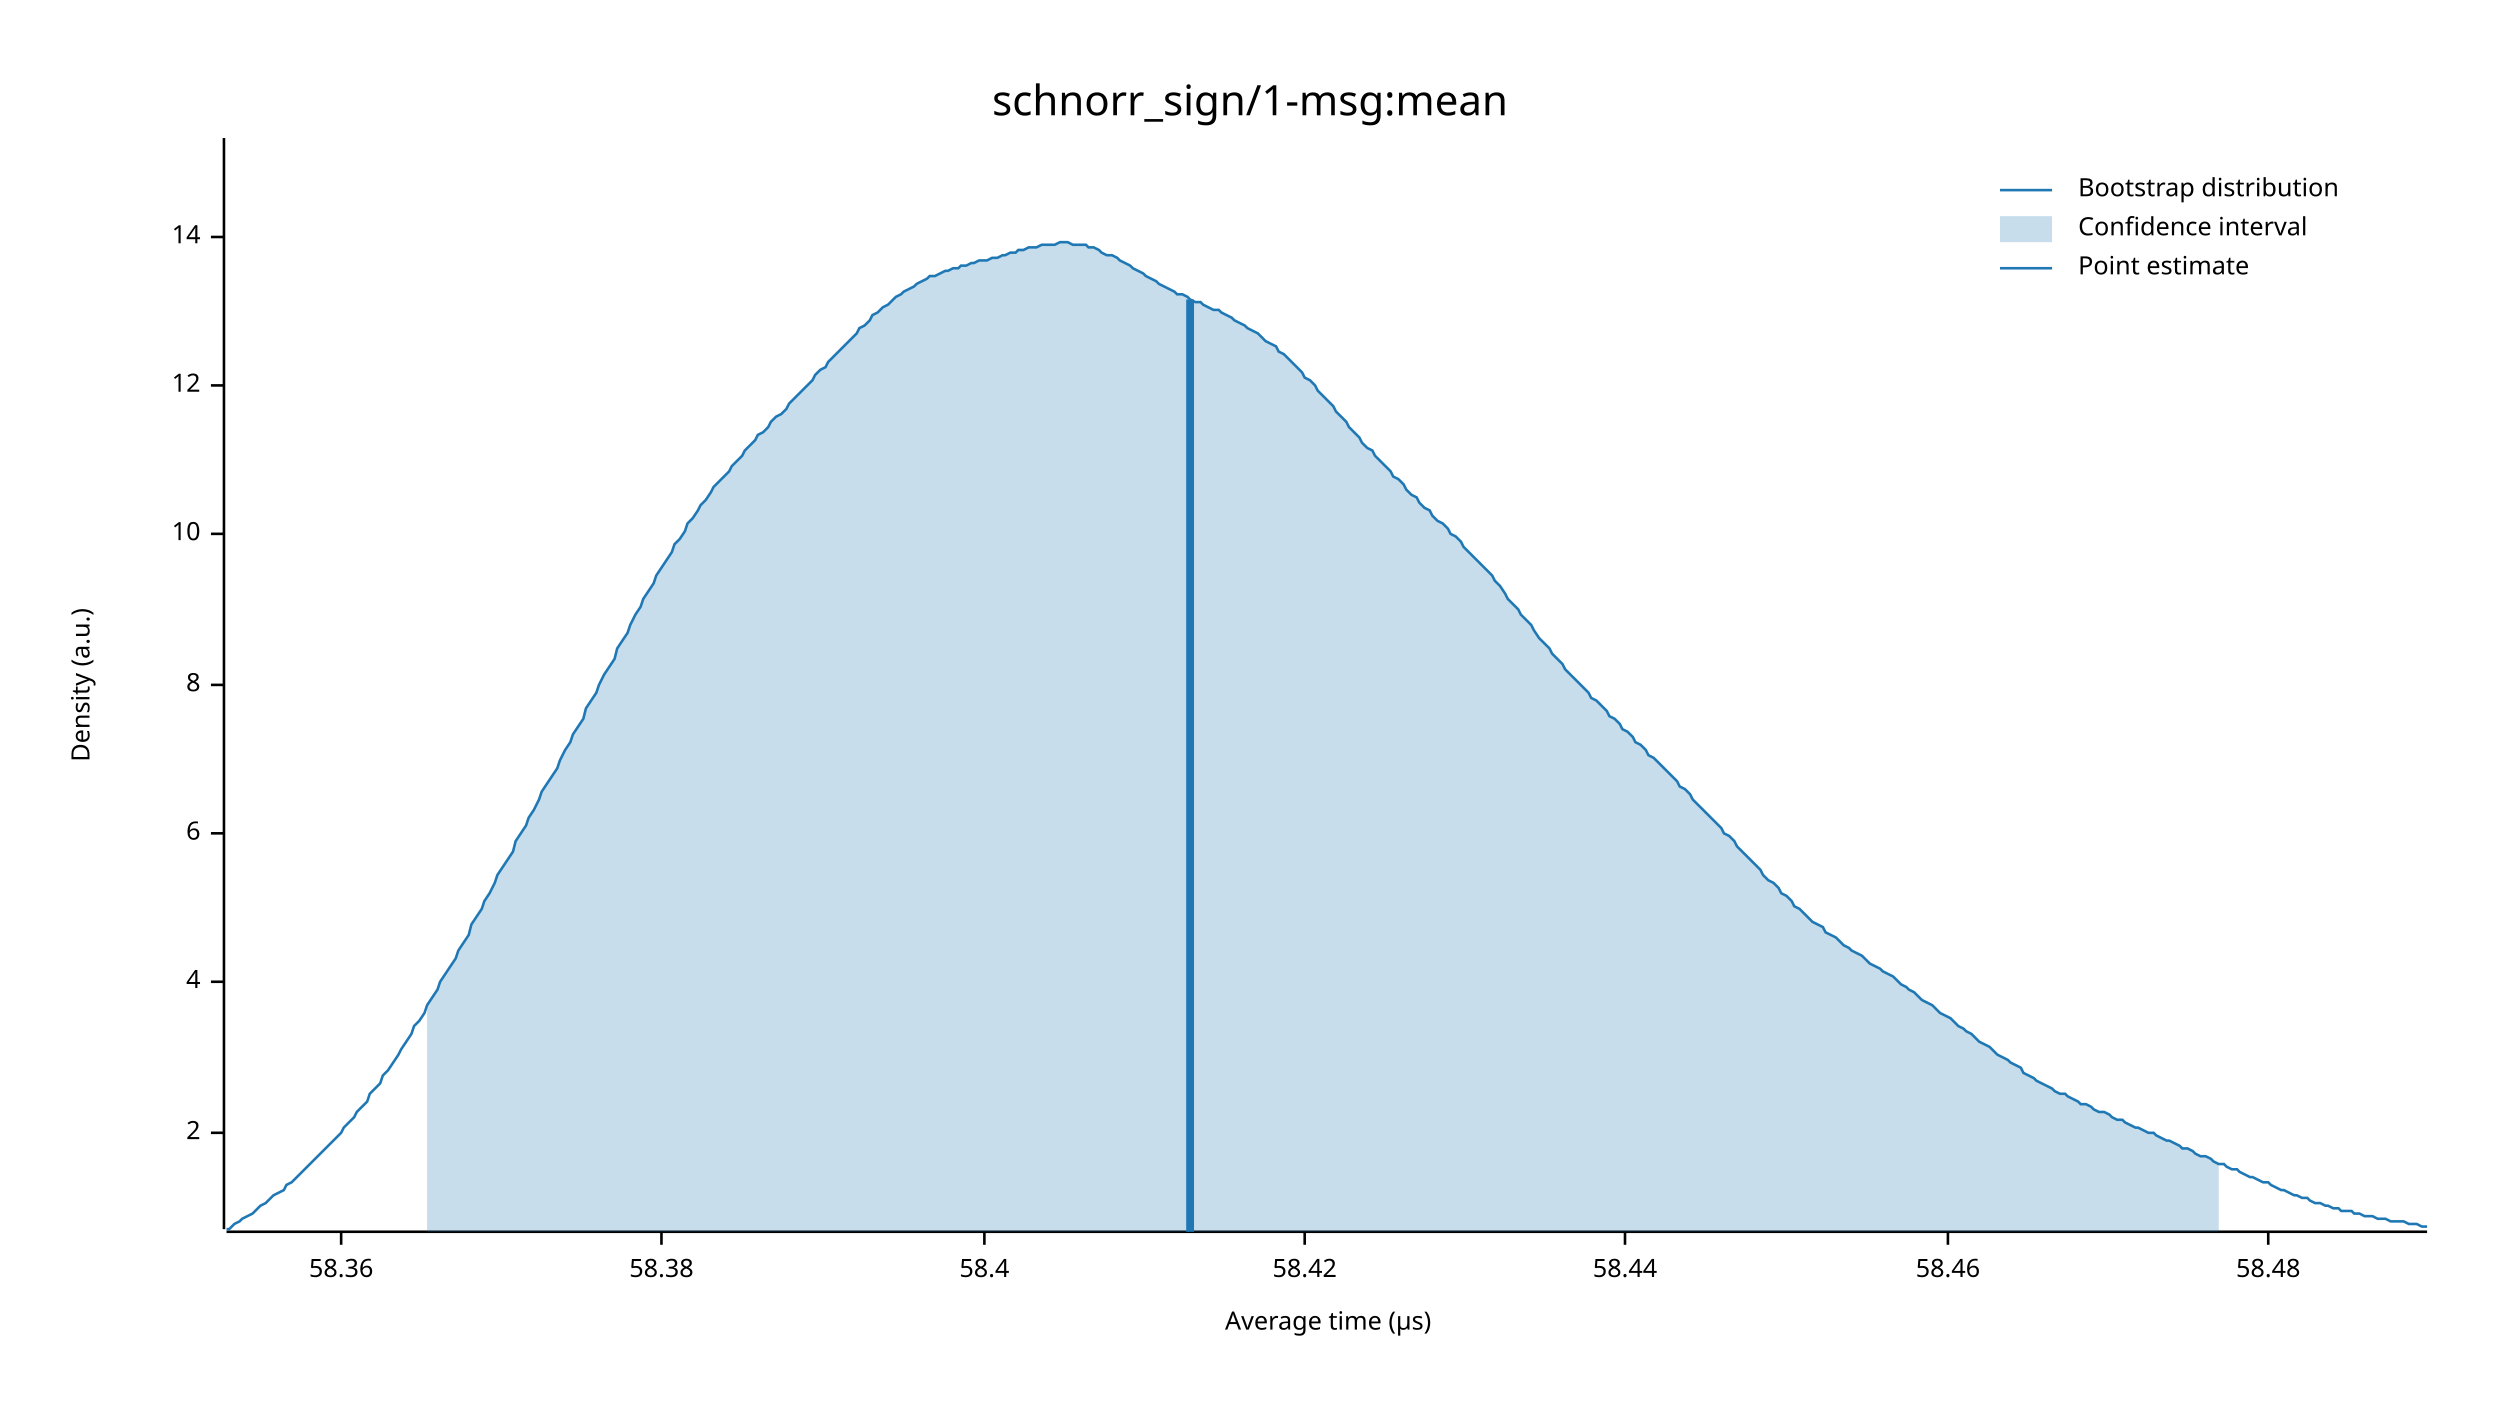
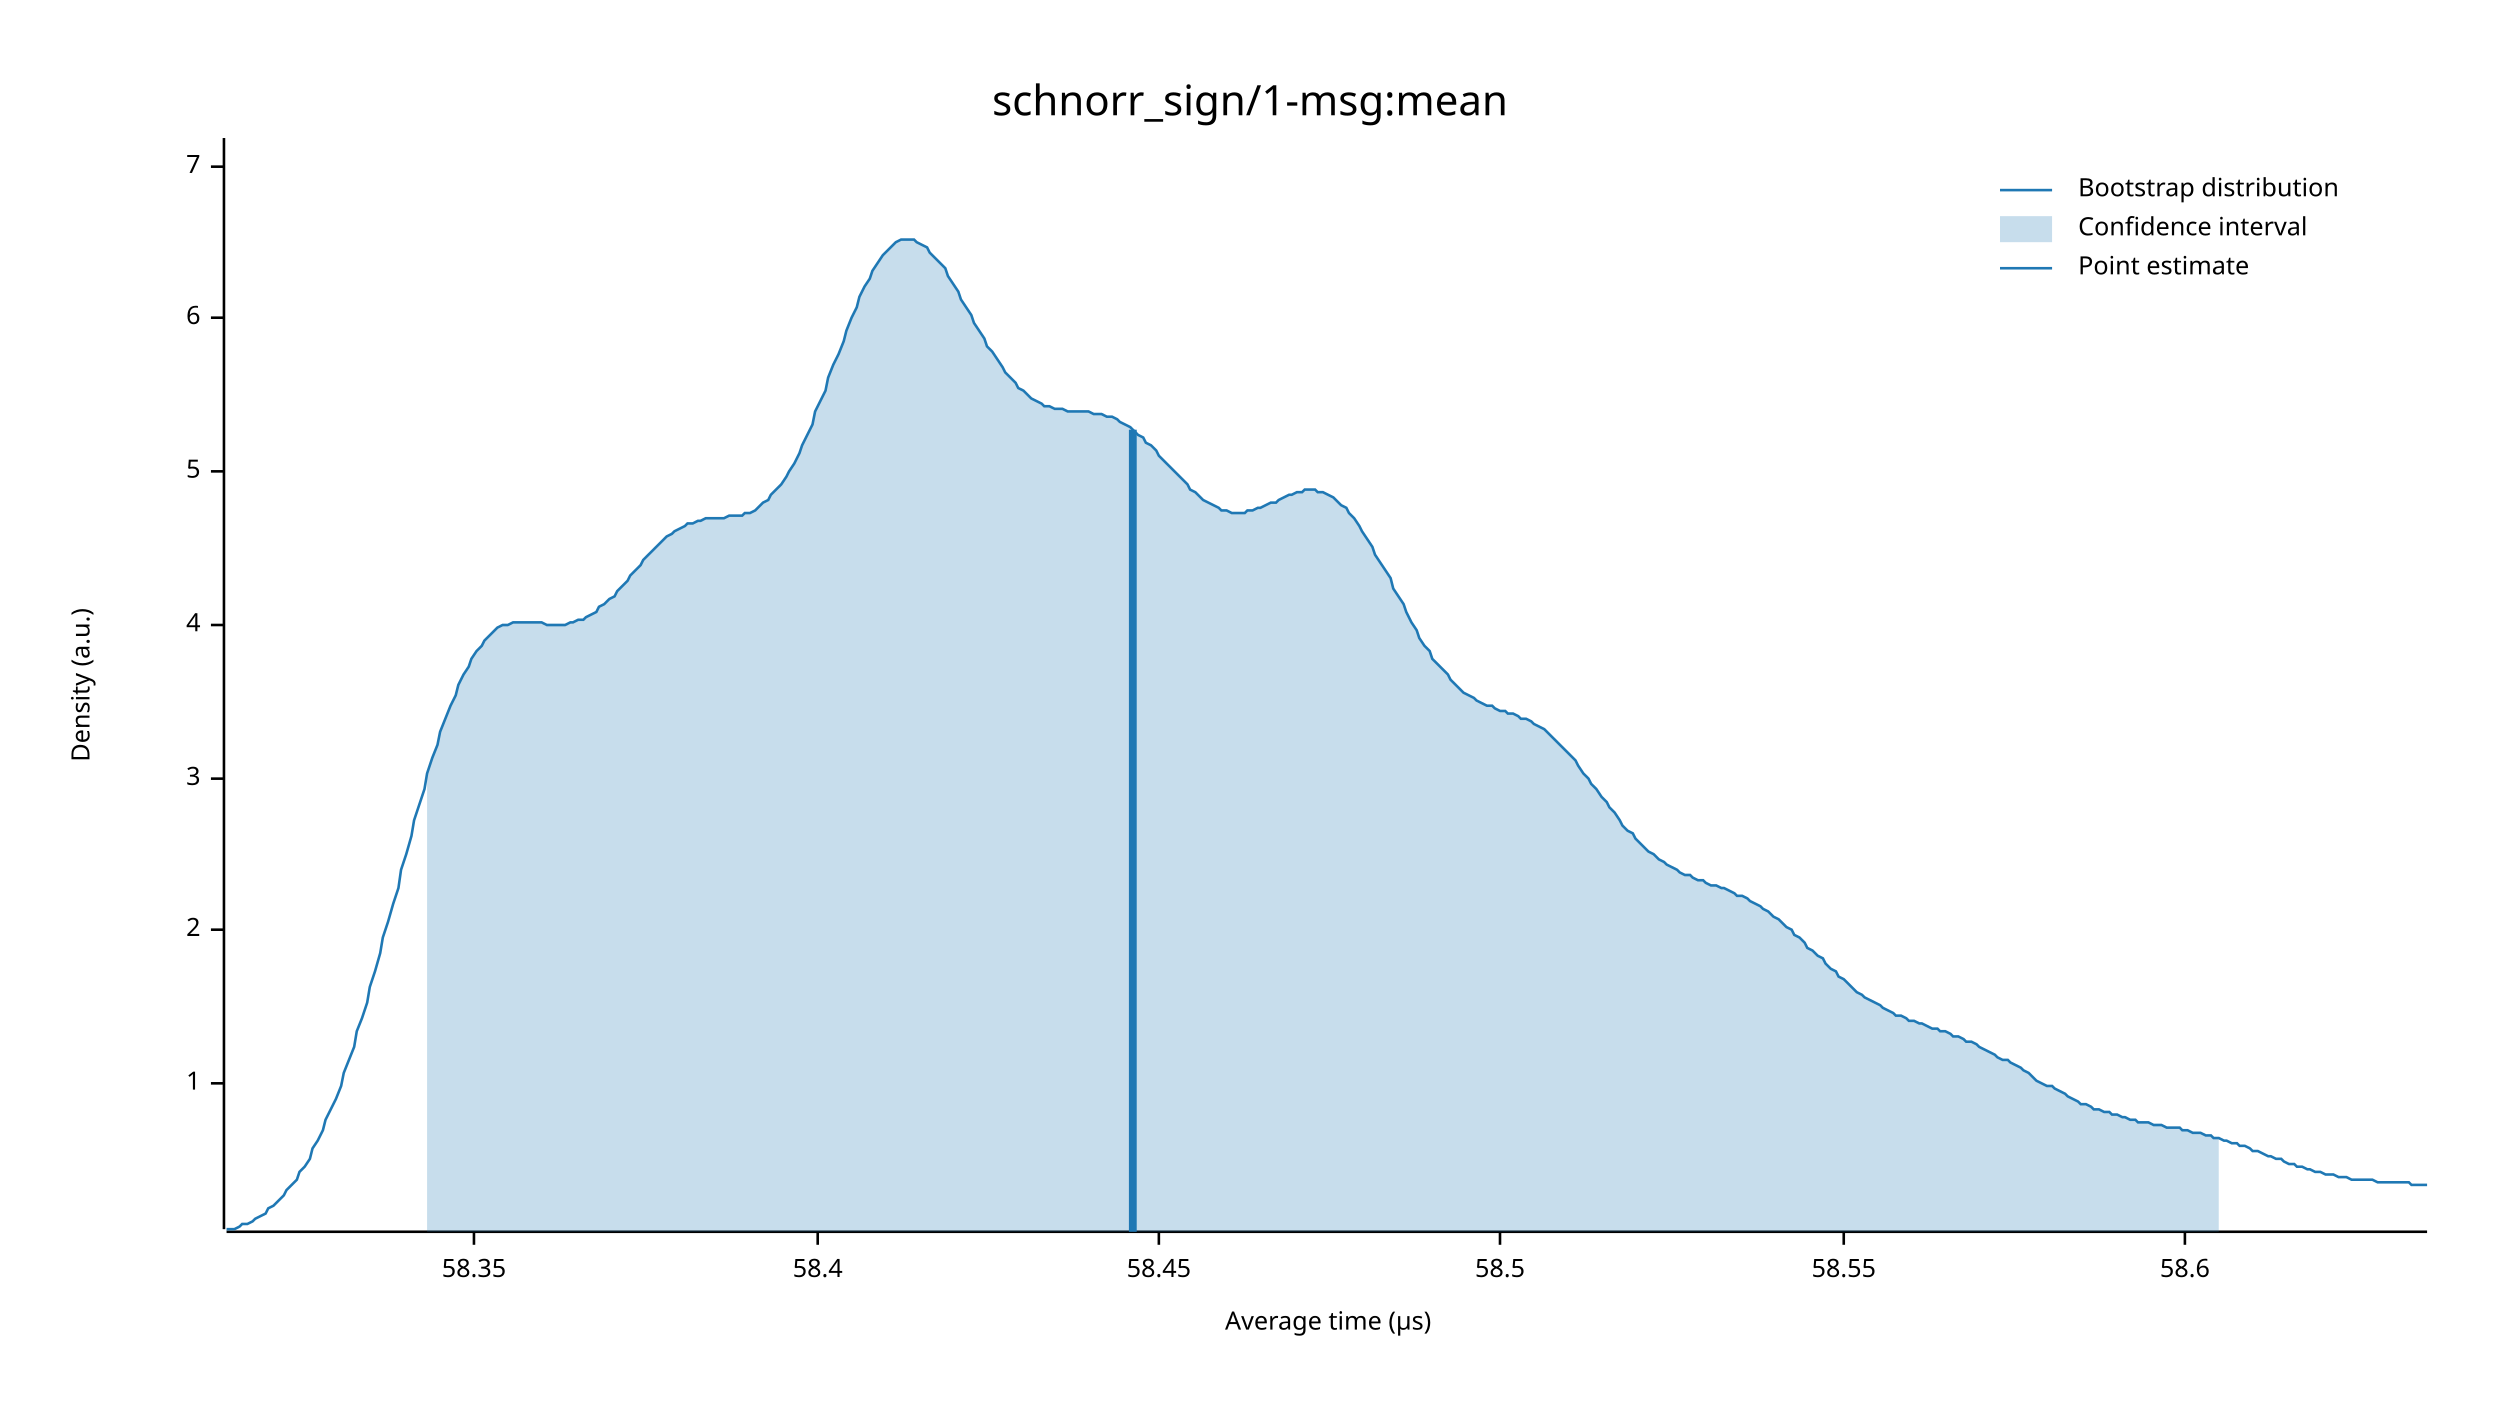
<svg xmlns="http://www.w3.org/2000/svg" width="960" height="540" viewBox="0 0 960 540">
  <text x="480" y="32" dy="0.76em" text-anchor="middle" font-family="sans-serif" font-size="16.129" opacity="1" fill="#000000">
schnorr_sign/1-msg:mean
</text>
  <text x="27" y="263" dy="0.76em" text-anchor="middle" font-family="sans-serif" font-size="9.677" opacity="1" fill="#000000" transform="rotate(270, 27, 263)">
Density (a.u.)
</text>
  <text x="510" y="513" dy="-0.5ex" text-anchor="middle" font-family="sans-serif" font-size="9.677" opacity="1" fill="#000000">
Average time (µs)
</text>
  <polyline fill="none" opacity="1" stroke="#000000" stroke-width="1" points="86,53 86,472 " />
-   <text x="77" y="435" dy="0.5ex" text-anchor="end" font-family="sans-serif" font-size="9.677" opacity="1" fill="#000000">
+   <text x="77" y="416" dy="0.5ex" text-anchor="end" font-family="sans-serif" font-size="9.677" opacity="1" fill="#000000">
+ 1
+ </text>
+   <polyline fill="none" opacity="1" stroke="#000000" stroke-width="1" points="81,416 86,416 " />
+   <text x="77" y="357" dy="0.5ex" text-anchor="end" font-family="sans-serif" font-size="9.677" opacity="1" fill="#000000">
2
</text>
-   <polyline fill="none" opacity="1" stroke="#000000" stroke-width="1" points="81,435 86,435 " />
-   <text x="77" y="377" dy="0.5ex" text-anchor="end" font-family="sans-serif" font-size="9.677" opacity="1" fill="#000000">
+   <polyline fill="none" opacity="1" stroke="#000000" stroke-width="1" points="81,357 86,357 " />
+   <text x="77" y="299" dy="0.5ex" text-anchor="end" font-family="sans-serif" font-size="9.677" opacity="1" fill="#000000">
+ 3
+ </text>
+   <polyline fill="none" opacity="1" stroke="#000000" stroke-width="1" points="81,299 86,299 " />
+   <text x="77" y="240" dy="0.5ex" text-anchor="end" font-family="sans-serif" font-size="9.677" opacity="1" fill="#000000">
4
</text>
-   <polyline fill="none" opacity="1" stroke="#000000" stroke-width="1" points="81,377 86,377 " />
-   <text x="77" y="320" dy="0.5ex" text-anchor="end" font-family="sans-serif" font-size="9.677" opacity="1" fill="#000000">
+   <polyline fill="none" opacity="1" stroke="#000000" stroke-width="1" points="81,240 86,240 " />
+   <text x="77" y="181" dy="0.5ex" text-anchor="end" font-family="sans-serif" font-size="9.677" opacity="1" fill="#000000">
+ 5
+ </text>
+   <polyline fill="none" opacity="1" stroke="#000000" stroke-width="1" points="81,181 86,181 " />
+   <text x="77" y="122" dy="0.5ex" text-anchor="end" font-family="sans-serif" font-size="9.677" opacity="1" fill="#000000">
6
</text>
-   <polyline fill="none" opacity="1" stroke="#000000" stroke-width="1" points="81,320 86,320 " />
-   <text x="77" y="263" dy="0.5ex" text-anchor="end" font-family="sans-serif" font-size="9.677" opacity="1" fill="#000000">
- 8
+   <polyline fill="none" opacity="1" stroke="#000000" stroke-width="1" points="81,122 86,122 " />
+   <text x="77" y="64" dy="0.5ex" text-anchor="end" font-family="sans-serif" font-size="9.677" opacity="1" fill="#000000">
+ 7
</text>
-   <polyline fill="none" opacity="1" stroke="#000000" stroke-width="1" points="81,263 86,263 " />
-   <text x="77" y="205" dy="0.5ex" text-anchor="end" font-family="sans-serif" font-size="9.677" opacity="1" fill="#000000">
- 10
+   <polyline fill="none" opacity="1" stroke="#000000" stroke-width="1" points="81,64 86,64 " />
+   <polyline fill="none" opacity="1" stroke="#000000" stroke-width="1" points="87,473 932,473 " />
+   <text x="182" y="483" dy="0.76em" text-anchor="middle" font-family="sans-serif" font-size="9.677" opacity="1" fill="#000000">
+ 58.35
</text>
-   <polyline fill="none" opacity="1" stroke="#000000" stroke-width="1" points="81,205 86,205 " />
-   <text x="77" y="148" dy="0.5ex" text-anchor="end" font-family="sans-serif" font-size="9.677" opacity="1" fill="#000000">
- 12
- </text>
-   <polyline fill="none" opacity="1" stroke="#000000" stroke-width="1" points="81,148 86,148 " />
-   <text x="77" y="91" dy="0.5ex" text-anchor="end" font-family="sans-serif" font-size="9.677" opacity="1" fill="#000000">
- 14
- </text>
-   <polyline fill="none" opacity="1" stroke="#000000" stroke-width="1" points="81,91 86,91 " />
-   <polyline fill="none" opacity="1" stroke="#000000" stroke-width="1" points="87,473 932,473 " />
-   <text x="131" y="483" dy="0.76em" text-anchor="middle" font-family="sans-serif" font-size="9.677" opacity="1" fill="#000000">
- 58.36
- </text>
-   <polyline fill="none" opacity="1" stroke="#000000" stroke-width="1" points="131,473 131,478 " />
-   <text x="254" y="483" dy="0.76em" text-anchor="middle" font-family="sans-serif" font-size="9.677" opacity="1" fill="#000000">
- 58.38
- </text>
-   <polyline fill="none" opacity="1" stroke="#000000" stroke-width="1" points="254,473 254,478 " />
-   <text x="378" y="483" dy="0.76em" text-anchor="middle" font-family="sans-serif" font-size="9.677" opacity="1" fill="#000000">
+   <polyline fill="none" opacity="1" stroke="#000000" stroke-width="1" points="182,473 182,478 " />
+   <text x="314" y="483" dy="0.76em" text-anchor="middle" font-family="sans-serif" font-size="9.677" opacity="1" fill="#000000">
58.4
</text>
-   <polyline fill="none" opacity="1" stroke="#000000" stroke-width="1" points="378,473 378,478 " />
-   <text x="501" y="483" dy="0.76em" text-anchor="middle" font-family="sans-serif" font-size="9.677" opacity="1" fill="#000000">
- 58.42
+   <polyline fill="none" opacity="1" stroke="#000000" stroke-width="1" points="314,473 314,478 " />
+   <text x="445" y="483" dy="0.76em" text-anchor="middle" font-family="sans-serif" font-size="9.677" opacity="1" fill="#000000">
+ 58.45
</text>
-   <polyline fill="none" opacity="1" stroke="#000000" stroke-width="1" points="501,473 501,478 " />
-   <text x="624" y="483" dy="0.76em" text-anchor="middle" font-family="sans-serif" font-size="9.677" opacity="1" fill="#000000">
- 58.44
+   <polyline fill="none" opacity="1" stroke="#000000" stroke-width="1" points="445,473 445,478 " />
+   <text x="576" y="483" dy="0.76em" text-anchor="middle" font-family="sans-serif" font-size="9.677" opacity="1" fill="#000000">
+ 58.5
</text>
-   <polyline fill="none" opacity="1" stroke="#000000" stroke-width="1" points="624,473 624,478 " />
-   <text x="748" y="483" dy="0.76em" text-anchor="middle" font-family="sans-serif" font-size="9.677" opacity="1" fill="#000000">
- 58.46
+   <polyline fill="none" opacity="1" stroke="#000000" stroke-width="1" points="576,473 576,478 " />
+   <text x="708" y="483" dy="0.76em" text-anchor="middle" font-family="sans-serif" font-size="9.677" opacity="1" fill="#000000">
+ 58.55
</text>
-   <polyline fill="none" opacity="1" stroke="#000000" stroke-width="1" points="748,473 748,478 " />
-   <text x="871" y="483" dy="0.76em" text-anchor="middle" font-family="sans-serif" font-size="9.677" opacity="1" fill="#000000">
- 58.48
+   <polyline fill="none" opacity="1" stroke="#000000" stroke-width="1" points="708,473 708,478 " />
+   <text x="839" y="483" dy="0.76em" text-anchor="middle" font-family="sans-serif" font-size="9.677" opacity="1" fill="#000000">
+ 58.6
</text>
-   <polyline fill="none" opacity="1" stroke="#000000" stroke-width="1" points="871,473 871,478 " />
-   <polyline fill="none" opacity="1" stroke="#1F78B4" stroke-width="1" points="87,472 88,472 90,470 92,469 93,468 95,467 97,466 98,465 100,463 102,462 103,461 105,459 107,458 109,457 110,455 112,454 114,452 115,451 117,449 119,447 120,446 122,444 124,442 125,441 127,439 129,437 131,435 132,433 134,431 136,429 137,427 139,425 141,423 142,420 144,418 146,416 147,413 149,411 151,408 153,405 154,403 156,400 158,397 159,394 161,392 163,389 164,386 166,383 168,380 169,377 171,374 173,371 175,368 176,365 178,362 180,359 181,355 183,352 185,349 186,346 188,343 190,339 191,336 193,333 195,330 197,327 198,323 200,320 202,317 203,314 205,311 207,307 208,304 210,301 212,298 214,295 215,292 217,288 219,285 220,282 222,279 224,276 225,272 227,269 229,266 230,263 232,259 234,256 236,253 237,249 239,246 241,243 242,240 244,236 246,233 247,230 249,227 251,224 252,221 254,218 256,215 258,212 259,209 261,207 263,204 264,201 266,199 268,196 269,194 271,192 273,189 274,187 276,185 278,183 280,181 281,179 283,177 285,175 286,173 288,171 290,169 291,167 293,166 295,164 296,162 298,160 300,159 302,157 303,155 305,153 307,151 308,150 310,148 312,146 313,144 315,142 317,141 318,139 320,137 322,135 324,133 325,132 327,130 329,128 330,126 332,125 334,123 335,121 337,120 339,118 341,117 342,116 344,114 346,113 347,112 349,111 351,110 352,109 354,108 356,107 357,106 359,106 361,105 363,104 364,104 366,103 368,103 369,102 371,102 373,101 374,101 376,100 378,100 379,100 381,99 383,99 385,98 386,98 388,97 390,97 391,96 393,96 395,95 396,95 398,95 400,94 401,94 403,94 405,94 407,93 408,93 410,93 412,94 413,94 415,94 417,94 418,95 420,95 422,96 423,97 425,98 427,98 429,99 430,100 432,101 434,102 435,103 437,104 439,105 440,106 442,107 444,108 445,109 447,110 449,111 451,112 452,113 454,113 456,114 457,115 459,116 461,116 462,117 464,118 466,119 468,119 469,120 471,121 473,122 474,123 476,124 478,125 479,126 481,127 483,128 484,129 486,131 488,132 490,133 491,135 493,136 495,138 496,139 498,141 500,143 501,145 503,146 505,148 506,150 508,152 510,154 512,156 513,158 515,160 517,162 518,164 520,166 522,168 523,170 525,172 527,173 528,175 530,177 532,179 534,181 535,183 537,184 539,186 540,188 542,190 544,191 545,193 547,195 549,196 550,198 552,200 554,201 556,203 557,205 559,206 561,208 562,210 564,212 566,214 567,215 569,217 571,219 573,221 574,223 576,225 578,228 579,230 581,232 583,234 584,236 586,238 588,240 589,242 591,245 593,247 595,249 596,251 598,253 600,255 601,257 603,259 605,261 606,262 608,264 610,266 611,268 613,269 615,271 617,273 618,275 620,276 622,278 623,280 625,281 627,283 628,285 630,286 632,288 633,290 635,291 637,293 639,295 640,296 642,298 644,300 645,302 647,303 649,305 650,307 652,309 654,311 655,312 657,314 659,316 661,318 662,320 664,321 666,323 667,325 669,327 671,329 672,330 674,332 676,334 677,336 679,338 681,339 683,341 684,343 686,344 688,346 689,348 691,349 693,351 694,352 696,354 698,355 700,356 701,358 703,359 705,360 706,361 708,363 710,364 711,365 713,366 715,367 716,368 718,370 720,371 722,372 723,373 725,374 727,375 728,376 730,378 732,379 733,380 735,381 737,383 738,384 740,385 742,386 744,388 745,389 747,390 749,391 750,392 752,394 754,395 755,396 757,397 759,399 760,400 762,401 764,402 766,404 767,405 769,406 771,407 772,408 774,409 776,410 777,412 779,413 781,414 782,415 784,416 786,417 788,418 789,419 791,420 793,420 794,421 796,422 798,423 799,424 801,424 803,425 804,426 806,427 808,427 810,428 811,429 813,430 815,430 816,431 818,432 820,433 821,433 823,434 825,435 827,435 828,436 830,437 832,438 833,438 835,439 837,440 838,441 840,441 842,442 843,443 845,444 847,444 849,445 850,446 852,447 854,447 855,448 857,449 859,449 860,450 862,451 864,452 865,452 867,453 869,454 871,454 872,455 874,456 876,457 877,457 879,458 881,459 882,459 884,460 886,460 887,461 889,462 891,462 893,463 894,463 896,464 898,464 899,465 901,465 903,465 904,466 906,466 908,467 909,467 911,467 913,468 915,468 916,468 918,469 920,469 921,469 923,469 925,470 926,470 928,470 930,471 932,471 " />
-   <polygon opacity="0.25" fill="#1F78B4" points="164,386 166,383 168,380 169,377 171,374 173,371 175,368 176,365 178,362 180,359 181,355 183,352 185,349 186,346 188,343 190,339 191,336 193,333 195,330 197,327 198,323 200,320 202,317 203,314 205,311 207,307 208,304 210,301 212,298 214,295 215,292 217,288 219,285 220,282 222,279 224,276 225,272 227,269 229,266 230,263 232,259 234,256 236,253 237,249 239,246 241,243 242,240 244,236 246,233 247,230 249,227 251,224 252,221 254,218 256,215 258,212 259,209 261,207 263,204 264,201 266,199 268,196 269,194 271,192 273,189 274,187 276,185 278,183 280,181 281,179 283,177 285,175 286,173 288,171 290,169 291,167 293,166 295,164 296,162 298,160 300,159 302,157 303,155 305,153 307,151 308,150 310,148 312,146 313,144 315,142 317,141 318,139 320,137 322,135 324,133 325,132 327,130 329,128 330,126 332,125 334,123 335,121 337,120 339,118 341,117 342,116 344,114 346,113 347,112 349,111 351,110 352,109 354,108 356,107 357,106 359,106 361,105 363,104 364,104 366,103 368,103 369,102 371,102 373,101 374,101 376,100 378,100 379,100 381,99 383,99 385,98 386,98 388,97 390,97 391,96 393,96 395,95 396,95 398,95 400,94 401,94 403,94 405,94 407,93 408,93 410,93 412,94 413,94 415,94 417,94 418,95 420,95 422,96 423,97 425,98 427,98 429,99 430,100 432,101 434,102 435,103 437,104 439,105 440,106 442,107 444,108 445,109 447,110 449,111 451,112 452,113 454,113 456,114 457,115 459,116 461,116 462,117 464,118 466,119 468,119 469,120 471,121 473,122 474,123 476,124 478,125 479,126 481,127 483,128 484,129 486,131 488,132 490,133 491,135 493,136 495,138 496,139 498,141 500,143 501,145 503,146 505,148 506,150 508,152 510,154 512,156 513,158 515,160 517,162 518,164 520,166 522,168 523,170 525,172 527,173 528,175 530,177 532,179 534,181 535,183 537,184 539,186 540,188 542,190 544,191 545,193 547,195 549,196 550,198 552,200 554,201 556,203 557,205 559,206 561,208 562,210 564,212 566,214 567,215 569,217 571,219 573,221 574,223 576,225 578,228 579,230 581,232 583,234 584,236 586,238 588,240 589,242 591,245 593,247 595,249 596,251 598,253 600,255 601,257 603,259 605,261 606,262 608,264 610,266 611,268 613,269 615,271 617,273 618,275 620,276 622,278 623,280 625,281 627,283 628,285 630,286 632,288 633,290 635,291 637,293 639,295 640,296 642,298 644,300 645,302 647,303 649,305 650,307 652,309 654,311 655,312 657,314 659,316 661,318 662,320 664,321 666,323 667,325 669,327 671,329 672,330 674,332 676,334 677,336 679,338 681,339 683,341 684,343 686,344 688,346 689,348 691,349 693,351 694,352 696,354 698,355 700,356 701,358 703,359 705,360 706,361 708,363 710,364 711,365 713,366 715,367 716,368 718,370 720,371 722,372 723,373 725,374 727,375 728,376 730,378 732,379 733,380 735,381 737,383 738,384 740,385 742,386 744,388 745,389 747,390 749,391 750,392 752,394 754,395 755,396 757,397 759,399 760,400 762,401 764,402 766,404 767,405 769,406 771,407 772,408 774,409 776,410 777,412 779,413 781,414 782,415 784,416 786,417 788,418 789,419 791,420 793,420 794,421 796,422 798,423 799,424 801,424 803,425 804,426 806,427 808,427 810,428 811,429 813,430 815,430 816,431 818,432 820,433 821,433 823,434 825,435 827,435 828,436 830,437 832,438 833,438 835,439 837,440 838,441 840,441 842,442 843,443 845,444 847,444 849,445 850,446 852,447 852,473 164,473 " />
-   <polyline fill="none" opacity="1" stroke="#1F78B4" stroke-width="3" points="457,473 457,115 " />
+   <polyline fill="none" opacity="1" stroke="#000000" stroke-width="1" points="839,473 839,478 " />
+   <polyline fill="none" opacity="1" stroke="#1F78B4" stroke-width="1" points="87,472 88,472 90,472 92,471 93,470 95,470 97,469 98,468 100,467 102,466 103,464 105,463 107,461 109,459 110,457 112,455 114,453 115,450 117,448 119,445 120,441 122,438 124,434 125,430 127,426 129,422 131,417 132,412 134,407 136,402 137,396 139,391 141,385 142,379 144,373 146,366 147,360 149,354 151,347 153,341 154,334 156,328 158,321 159,315 161,309 163,303 164,297 166,291 168,286 169,281 171,276 173,271 175,267 176,263 178,259 180,256 181,253 183,250 185,248 186,246 188,244 190,242 191,241 193,240 195,240 197,239 198,239 200,239 202,239 203,239 205,239 207,239 208,239 210,240 212,240 214,240 215,240 217,240 219,239 220,239 222,238 224,238 225,237 227,236 229,235 230,233 232,232 234,230 236,229 237,227 239,225 241,223 242,221 244,219 246,217 247,215 249,213 251,211 252,210 254,208 256,206 258,205 259,204 261,203 263,202 264,201 266,201 268,200 269,200 271,199 273,199 274,199 276,199 278,199 280,198 281,198 283,198 285,198 286,197 288,197 290,196 291,195 293,193 295,192 296,190 298,188 300,186 302,183 303,181 305,178 307,174 308,171 310,167 312,163 313,158 315,154 317,150 318,145 320,140 322,136 324,131 325,127 327,122 329,118 330,114 332,110 334,107 335,104 337,101 339,98 341,96 342,95 344,93 346,92 347,92 349,92 351,92 352,93 354,94 356,95 357,97 359,99 361,101 363,103 364,106 366,109 368,112 369,115 371,118 373,121 374,124 376,127 378,130 379,133 381,135 383,138 385,141 386,143 388,145 390,147 391,149 393,150 395,152 396,153 398,154 400,155 401,156 403,156 405,157 407,157 408,157 410,158 412,158 413,158 415,158 417,158 418,158 420,159 422,159 423,159 425,160 427,160 429,161 430,162 432,163 434,164 435,165 437,167 439,168 440,170 442,171 444,173 445,175 447,177 449,179 451,181 452,182 454,184 456,186 457,188 459,189 461,191 462,192 464,193 466,194 468,195 469,196 471,196 473,197 474,197 476,197 478,197 479,196 481,196 483,195 484,195 486,194 488,193 490,193 491,192 493,191 495,190 496,190 498,189 500,189 501,188 503,188 505,188 506,189 508,189 510,190 512,191 513,192 515,194 517,195 518,197 520,199 522,202 523,204 525,207 527,210 528,213 530,216 532,219 534,222 535,226 537,229 539,232 540,235 542,239 544,242 545,245 547,248 549,250 550,253 552,255 554,257 556,259 557,261 559,263 561,265 562,266 564,267 566,268 567,269 569,270 571,271 573,271 574,272 576,273 578,273 579,274 581,274 583,275 584,276 586,276 588,277 589,278 591,279 593,280 595,282 596,283 598,285 600,287 601,288 603,290 605,292 606,294 608,297 610,299 611,301 613,303 615,306 617,308 618,310 620,312 622,315 623,317 625,319 627,320 628,322 630,324 632,326 633,327 635,328 637,330 639,331 640,332 642,333 644,334 645,335 647,336 649,336 650,337 652,338 654,338 655,339 657,340 659,340 661,341 662,341 664,342 666,343 667,344 669,344 671,345 672,346 674,347 676,348 677,349 679,350 681,352 683,353 684,354 686,356 688,357 689,359 691,360 693,362 694,364 696,365 698,367 700,368 701,370 703,372 705,373 706,375 708,376 710,378 711,379 713,381 715,382 716,383 718,384 720,385 722,386 723,387 725,388 727,389 728,390 730,390 732,391 733,392 735,392 737,393 738,393 740,394 742,395 744,395 745,396 747,396 749,397 750,398 752,398 754,399 755,400 757,400 759,401 760,402 762,403 764,404 766,405 767,406 769,407 771,407 772,408 774,409 776,410 777,411 779,412 781,414 782,415 784,416 786,417 788,417 789,418 791,419 793,420 794,421 796,422 798,423 799,424 801,424 803,425 804,426 806,426 808,427 810,427 811,428 813,428 815,429 816,429 818,430 820,430 821,431 823,431 825,431 827,432 828,432 830,432 832,433 833,433 835,433 837,433 838,434 840,434 842,435 843,435 845,435 847,436 849,436 850,437 852,437 854,438 855,438 857,439 859,439 860,440 862,440 864,441 865,442 867,442 869,443 871,444 872,444 874,445 876,445 877,446 879,447 881,447 882,448 884,448 886,449 887,449 889,450 891,450 893,451 894,451 896,451 898,452 899,452 901,452 903,453 904,453 906,453 908,453 909,453 911,453 913,454 915,454 916,454 918,454 920,454 921,454 923,454 925,454 926,455 928,455 930,455 932,455 " />
+   <polygon opacity="0.25" fill="#1F78B4" points="164,297 166,291 168,286 169,281 171,276 173,271 175,267 176,263 178,259 180,256 181,253 183,250 185,248 186,246 188,244 190,242 191,241 193,240 195,240 197,239 198,239 200,239 202,239 203,239 205,239 207,239 208,239 210,240 212,240 214,240 215,240 217,240 219,239 220,239 222,238 224,238 225,237 227,236 229,235 230,233 232,232 234,230 236,229 237,227 239,225 241,223 242,221 244,219 246,217 247,215 249,213 251,211 252,210 254,208 256,206 258,205 259,204 261,203 263,202 264,201 266,201 268,200 269,200 271,199 273,199 274,199 276,199 278,199 280,198 281,198 283,198 285,198 286,197 288,197 290,196 291,195 293,193 295,192 296,190 298,188 300,186 302,183 303,181 305,178 307,174 308,171 310,167 312,163 313,158 315,154 317,150 318,145 320,140 322,136 324,131 325,127 327,122 329,118 330,114 332,110 334,107 335,104 337,101 339,98 341,96 342,95 344,93 346,92 347,92 349,92 351,92 352,93 354,94 356,95 357,97 359,99 361,101 363,103 364,106 366,109 368,112 369,115 371,118 373,121 374,124 376,127 378,130 379,133 381,135 383,138 385,141 386,143 388,145 390,147 391,149 393,150 395,152 396,153 398,154 400,155 401,156 403,156 405,157 407,157 408,157 410,158 412,158 413,158 415,158 417,158 418,158 420,159 422,159 423,159 425,160 427,160 429,161 430,162 432,163 434,164 435,165 437,167 439,168 440,170 442,171 444,173 445,175 447,177 449,179 451,181 452,182 454,184 456,186 457,188 459,189 461,191 462,192 464,193 466,194 468,195 469,196 471,196 473,197 474,197 476,197 478,197 479,196 481,196 483,195 484,195 486,194 488,193 490,193 491,192 493,191 495,190 496,190 498,189 500,189 501,188 503,188 505,188 506,189 508,189 510,190 512,191 513,192 515,194 517,195 518,197 520,199 522,202 523,204 525,207 527,210 528,213 530,216 532,219 534,222 535,226 537,229 539,232 540,235 542,239 544,242 545,245 547,248 549,250 550,253 552,255 554,257 556,259 557,261 559,263 561,265 562,266 564,267 566,268 567,269 569,270 571,271 573,271 574,272 576,273 578,273 579,274 581,274 583,275 584,276 586,276 588,277 589,278 591,279 593,280 595,282 596,283 598,285 600,287 601,288 603,290 605,292 606,294 608,297 610,299 611,301 613,303 615,306 617,308 618,310 620,312 622,315 623,317 625,319 627,320 628,322 630,324 632,326 633,327 635,328 637,330 639,331 640,332 642,333 644,334 645,335 647,336 649,336 650,337 652,338 654,338 655,339 657,340 659,340 661,341 662,341 664,342 666,343 667,344 669,344 671,345 672,346 674,347 676,348 677,349 679,350 681,352 683,353 684,354 686,356 688,357 689,359 691,360 693,362 694,364 696,365 698,367 700,368 701,370 703,372 705,373 706,375 708,376 710,378 711,379 713,381 715,382 716,383 718,384 720,385 722,386 723,387 725,388 727,389 728,390 730,390 732,391 733,392 735,392 737,393 738,393 740,394 742,395 744,395 745,396 747,396 749,397 750,398 752,398 754,399 755,400 757,400 759,401 760,402 762,403 764,404 766,405 767,406 769,407 771,407 772,408 774,409 776,410 777,411 779,412 781,414 782,415 784,416 786,417 788,417 789,418 791,419 793,420 794,421 796,422 798,423 799,424 801,424 803,425 804,426 806,426 808,427 810,427 811,428 813,428 815,429 816,429 818,430 820,430 821,431 823,431 825,431 827,432 828,432 830,432 832,433 833,433 835,433 837,433 838,434 840,434 842,435 843,435 845,435 847,436 849,436 850,437 852,437 852,473 164,473 " />
+   <polyline fill="none" opacity="1" stroke="#1F78B4" stroke-width="3" points="435,473 435,165 " />
  <text x="798" y="68" dy="0.76em" text-anchor="start" font-family="sans-serif" font-size="9.677" opacity="1" fill="#000000">
Bootstrap distribution
</text>
  <text x="798" y="83" dy="0.76em" text-anchor="start" font-family="sans-serif" font-size="9.677" opacity="1" fill="#000000">
Confidence interval
</text>
  <text x="798" y="98" dy="0.76em" text-anchor="start" font-family="sans-serif" font-size="9.677" opacity="1" fill="#000000">
Point estimate
</text>
  <polyline fill="none" opacity="1" stroke="#1F78B4" stroke-width="1" points="768,73 788,73 " />
  <rect x="768" y="83" width="20" height="10" opacity="0.25" fill="#1F78B4" stroke="none" />
  <polyline fill="none" opacity="1" stroke="#1F78B4" stroke-width="1" points="768,103 788,103 " />
</svg>
